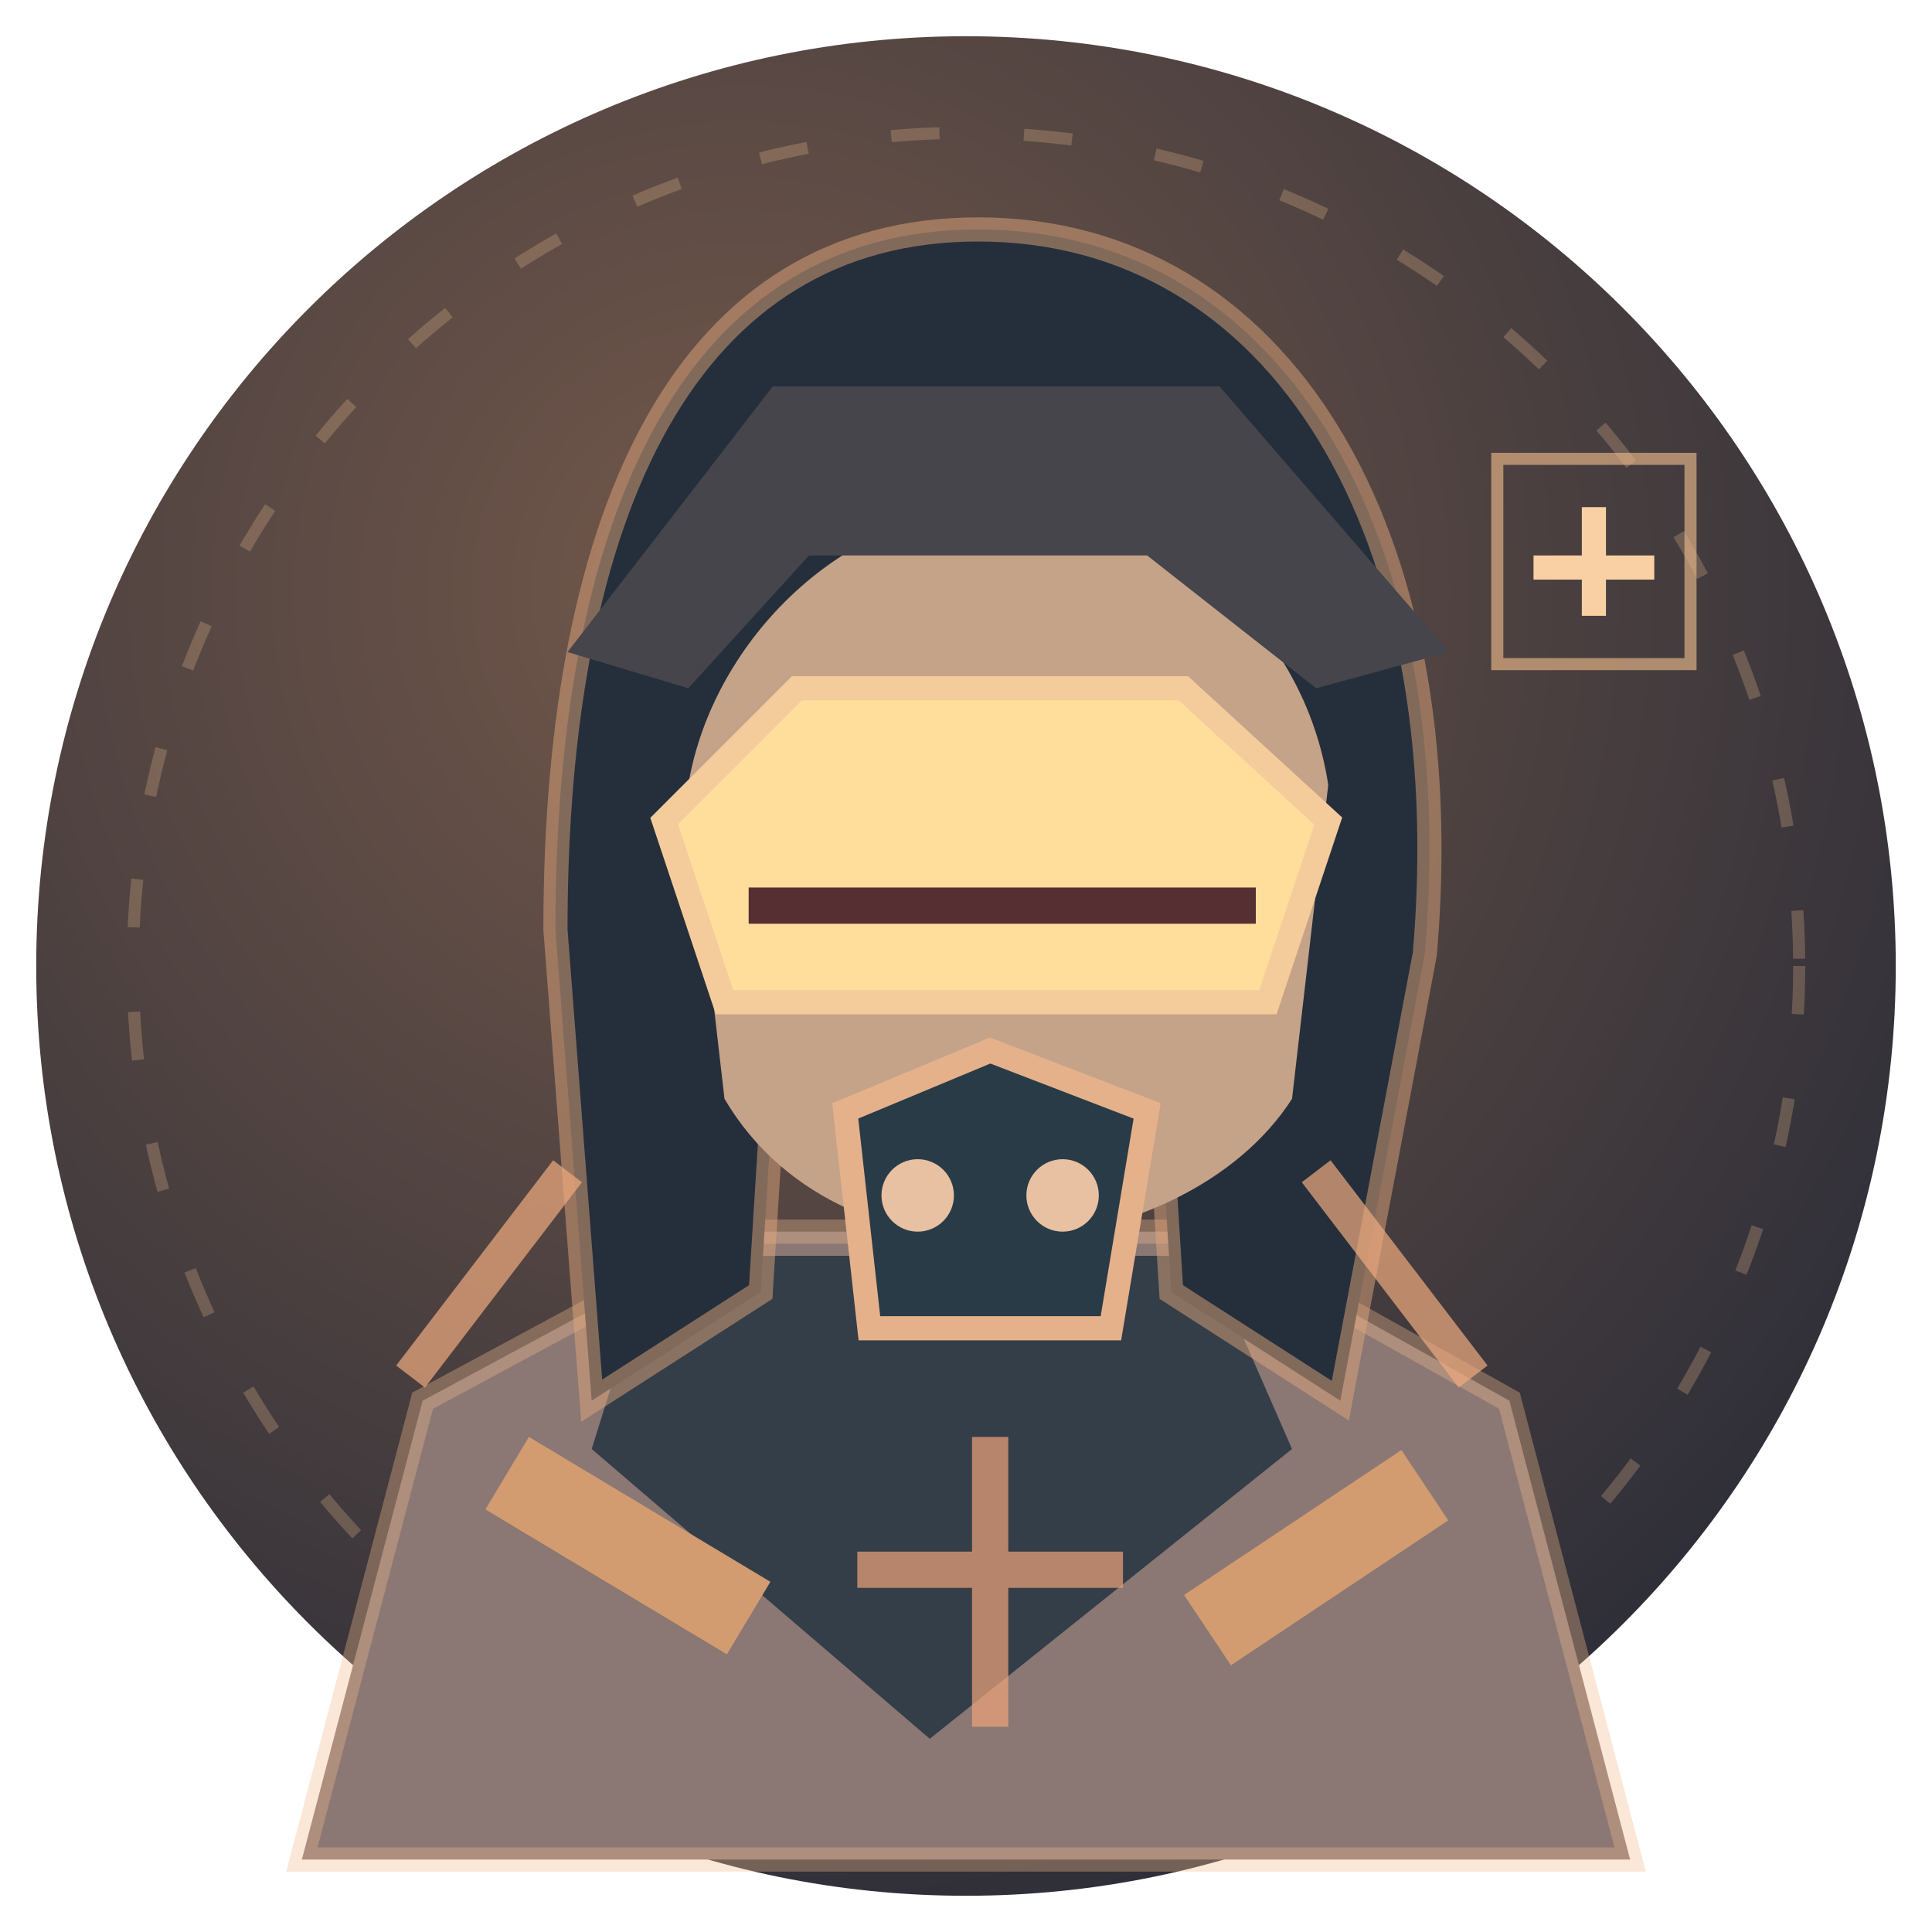
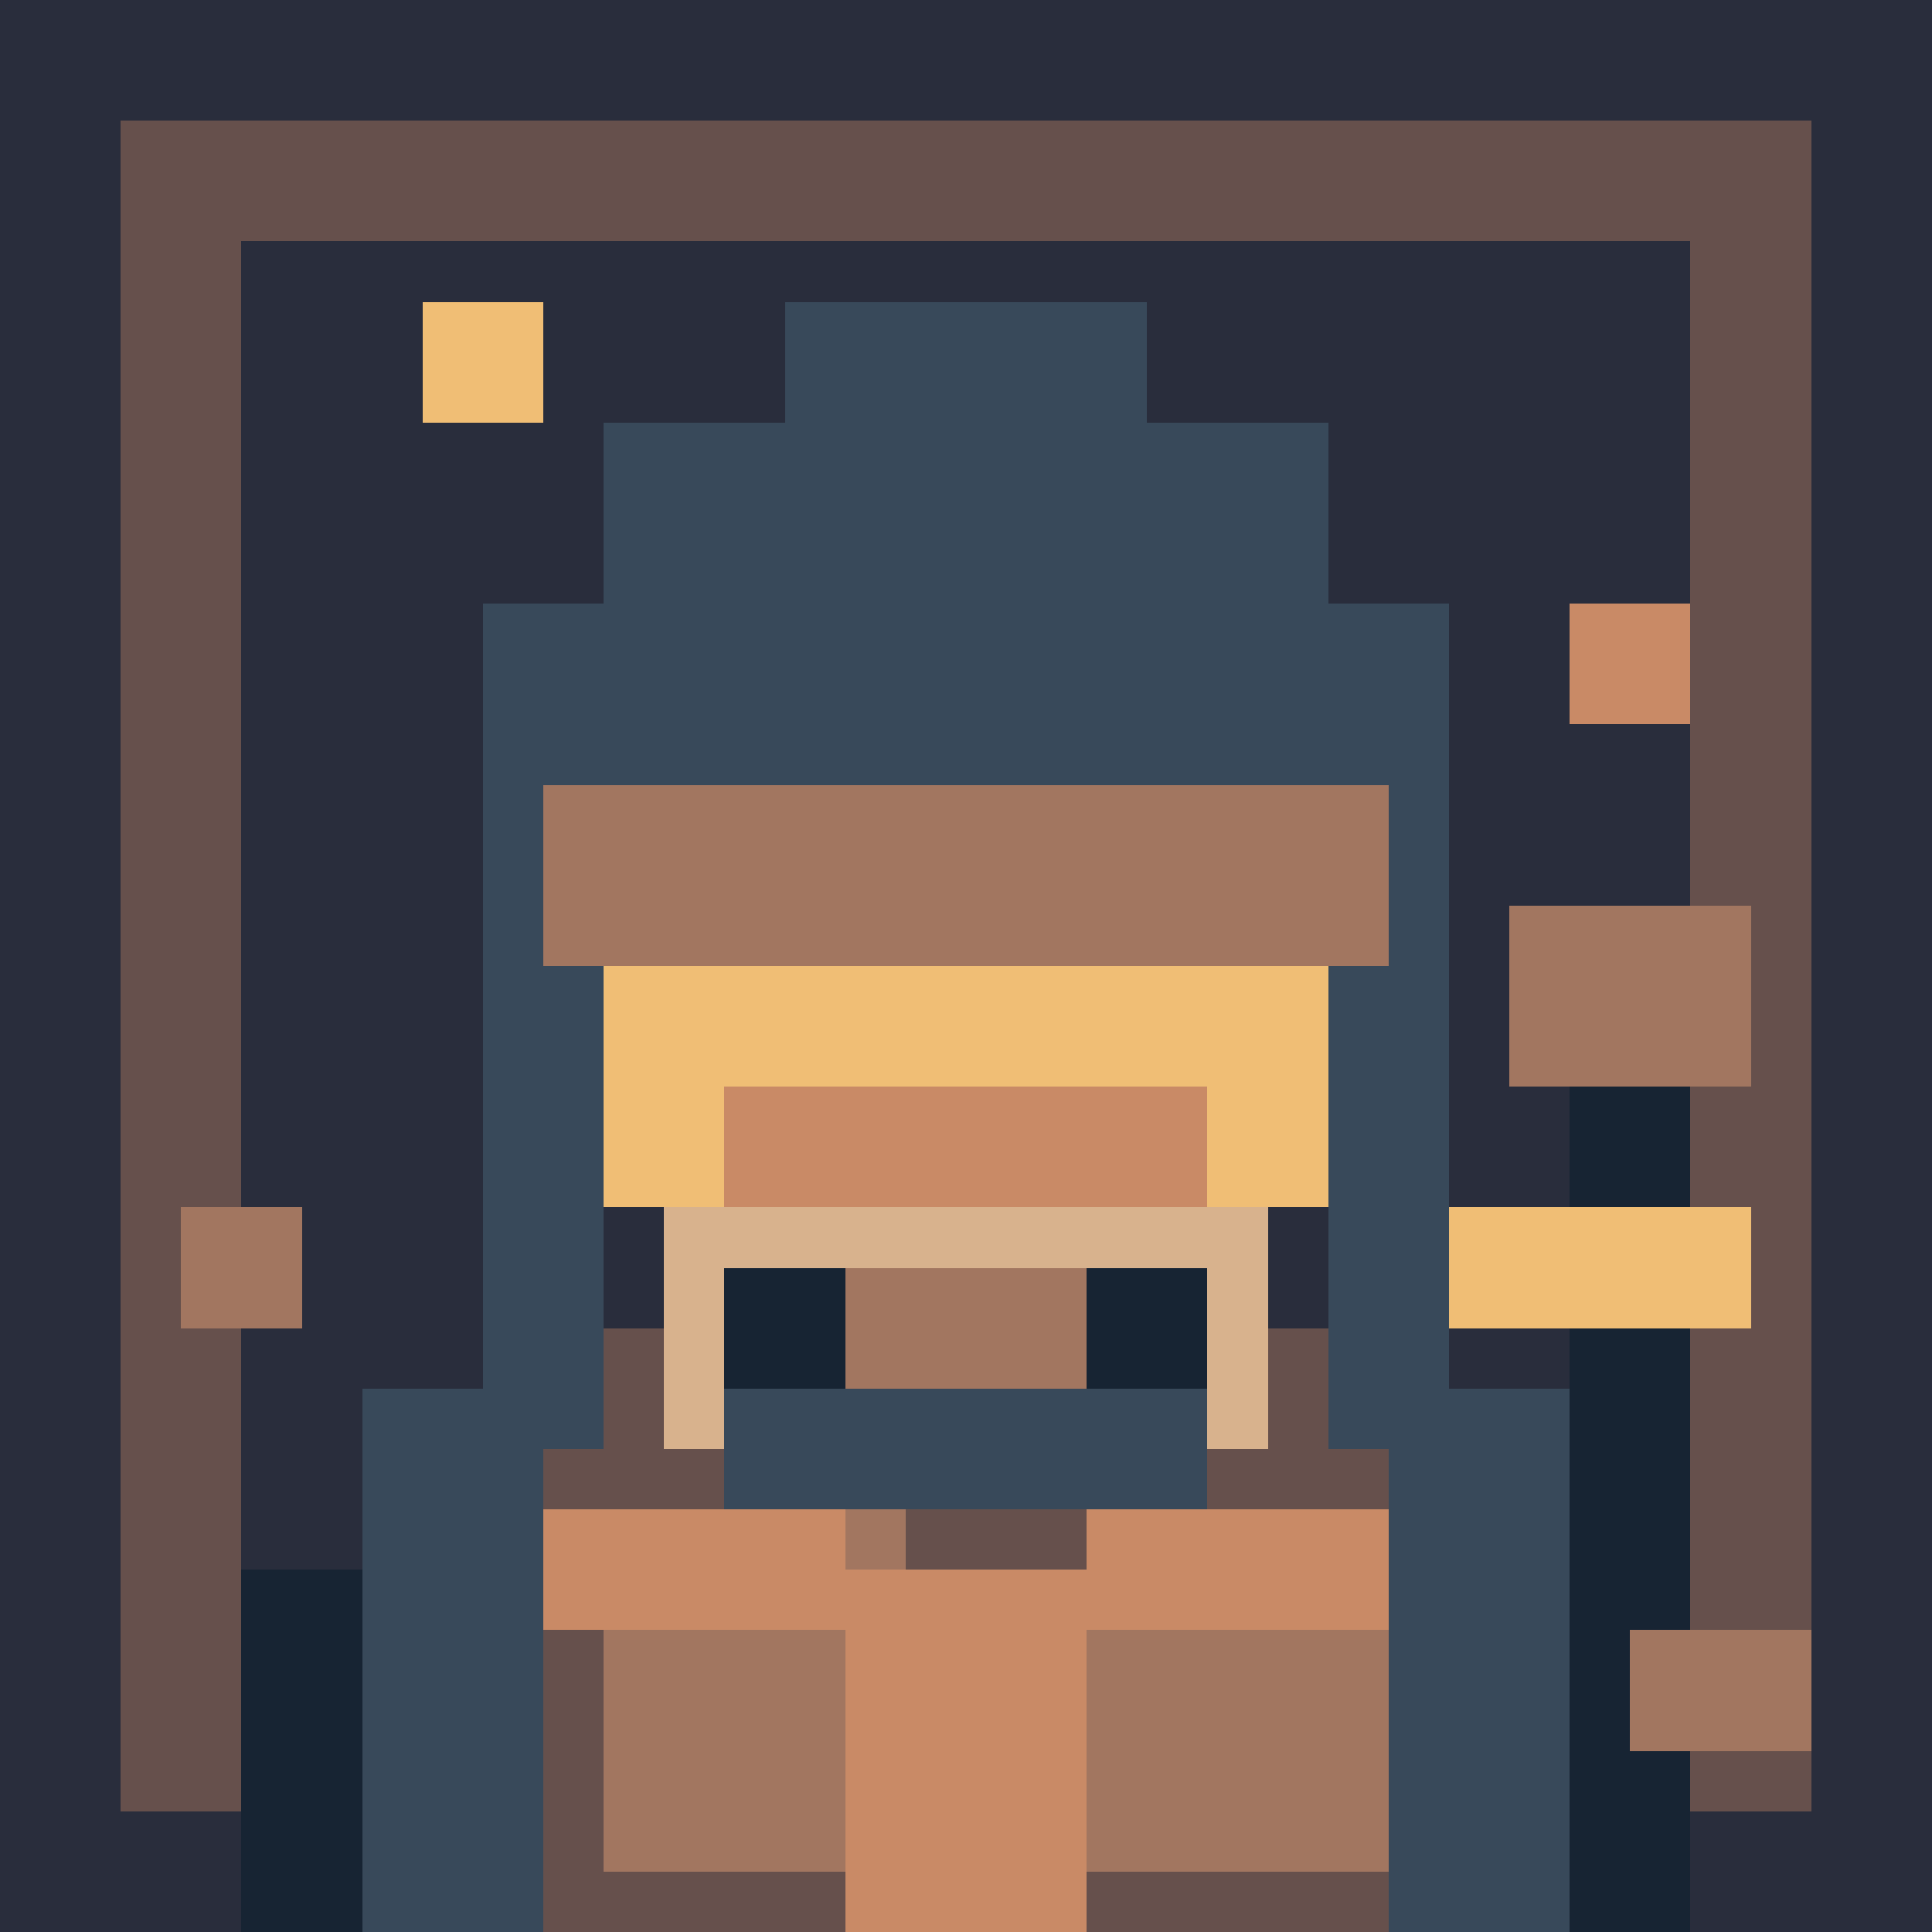
- <svg xmlns="http://www.w3.org/2000/svg" viewBox="0 0 160 160" fill="none">
-   <defs>
-     <radialGradient id="bg" cx=".38" cy=".3" r=".83">
-       <stop stop-color="#73584A" />
-       <stop offset="1" stop-color="#252936" />
-     </radialGradient>
-     <linearGradient id="coat" x1="35" y1="111" x2="134" y2="159">
-       <stop stop-color="#8B7773" />
-       <stop offset=".5" stop-color="#495360" />
-       <stop offset="1" stop-color="#283645" />
-     </linearGradient>
-     <linearGradient id="visor" x1="60" y1="65" x2="109" y2="87">
-       <stop stop-color="#FFDE9C" />
-       <stop offset="1" stop-color="#A95949" />
-     </linearGradient>
-   </defs>
-   <circle cx="80" cy="80" r="77" fill="url(#bg)" />
-   <circle cx="80" cy="80" r="69" stroke="#E8B98D" stroke-opacity=".27" stroke-dasharray="4 7" />
-   <path d="M25 154 35 116 61 102h39l25 14 10 38H25Z" fill="url(#coat)" stroke="#F0B98C" stroke-opacity=".35" stroke-width="2" />
-   <path d="m54 104-5 16 28 24 30-24-7-16H54Z" fill="#343E48" />
-   <path d="m42 122 20 12m56-11-18 12" stroke="#D29C70" stroke-width="7" />
-   <path d="M46 77c0-35 11-58 35-58 25 0 40 25 37 60l-7 37-14-9-3-48-28 0-3 48-14 9-3-39Z" fill="#252F3B" stroke="#E1A67D" stroke-opacity=".5" stroke-width="2" />
-   <path d="M57 65c2-12 13-23 26-23 14 0 25 10 27 23l-3 26c-9 14-37 17-47 0l-3-26Z" fill="#C5A388" />
-   <path d="m55 68 11-11h32l12 11-5 15H60l-5-15Z" fill="url(#visor)" stroke="#F4CB9B" stroke-width="2" />
-   <path d="M62 75h42" stroke="#562F33" stroke-width="3" />
-   <path d="m70 92 12-5 13 5-3 18H72l-2-18Z" fill="#293B47" stroke="#E5B18B" stroke-width="2" />
-   <circle cx="76" cy="99" r="3" fill="#E8C0A2" />
-   <circle cx="88" cy="99" r="3" fill="#E8C0A2" />
-   <path d="m47 54 17-22 37 0 19 22-11 3-14-11H67l-10 11-10-3Z" fill="#45454B" />
-   <path d="m34 114 13-17m75 17-13-17" stroke="#F0AB7F" stroke-opacity=".7" stroke-width="3" />
-   <path d="M124 38h16v17h-16z" stroke="#E8B789" stroke-opacity=".65" />
-   <path d="M132 42v9m-5-4h10" stroke="#F8D0A3" stroke-width="2" />
-   <path d="M82 119v24m-11-13h22" stroke="#F0A47B" stroke-width="3" stroke-opacity=".7" />
+ <svg xmlns="http://www.w3.org/2000/svg" viewBox="0 0 32 32" shape-rendering="crispEdges">
+   <path fill="#292d3c" d="M0 0h32v32h-32Z" />
+   <path fill="#66504c" d="M2 2h28v28h-28Z" />
+   <path fill="#292d3c" d="M4 4h24v24h-24Z" />
+   <path fill="#c98a66" d="M4 28h24v2h-24Z" />
+   <path fill="#f0be75" d="M7 5h2v2h-2Z" />
+   <path fill="#c98a66" d="M26 10h2v2h-2Z" />
+   <path fill="#a27660" d="M3 20h2v2h-2Z" />
+   <path fill="#172433" d="M4 26h24v6h-24Z" />
+   <path fill="#38495a" d="M6 23h20v9h-20Z" />
+   <path fill="#66504c" d="M9 22h14v10h-14Z" />
+   <path fill="#a27660" d="M10 25h5v6h-5ZM18 25h5v6h-5Z" />
+   <path fill="#c98a66" d="M14 26h4v6h-4Z" />
+   <path fill="#172433" d="M10 8h12v6h-12Z" />
+   <path fill="#38495a" d="M8 10h16v7h-16ZM10 7h12v3h-12ZM13 5h6v3h-6Z" />
+   <path fill="#a27660" d="M9 13h14v3h-14Z" />
+   <path fill="#38495a" d="M8 16h2v8h-2ZM22 16h2v8h-2Z" />
+   <path fill="#d8b28d" d="M11 16h10v8h-10Z" />
+   <path fill="#f0be75" d="M10 16h12v4h-12Z" />
+   <path fill="#c98a66" d="M12 18h8v2h-8Z" />
+   <path fill="#172433" d="M12 21h8v3h-8Z" />
+   <path fill="#a27660" d="M14 21h4v2h-4Z" />
+   <path fill="#38495a" d="M12 23h8v2h-8Z" />
+   <path fill="#c98a66" d="M9 25h5v2h-5ZM18 25h5v2h-5Z" />
+   <path fill="#172433" d="M26 16h2v14h-2Z" />
+   <path fill="#a27660" d="M25 15h4v3h-4Z" />
+   <path fill="#f0be75" d="M24 20h5v2h-5Z" />
+   <path fill="#a27660" d="M27 27h3v2h-3Z" />
</svg>
